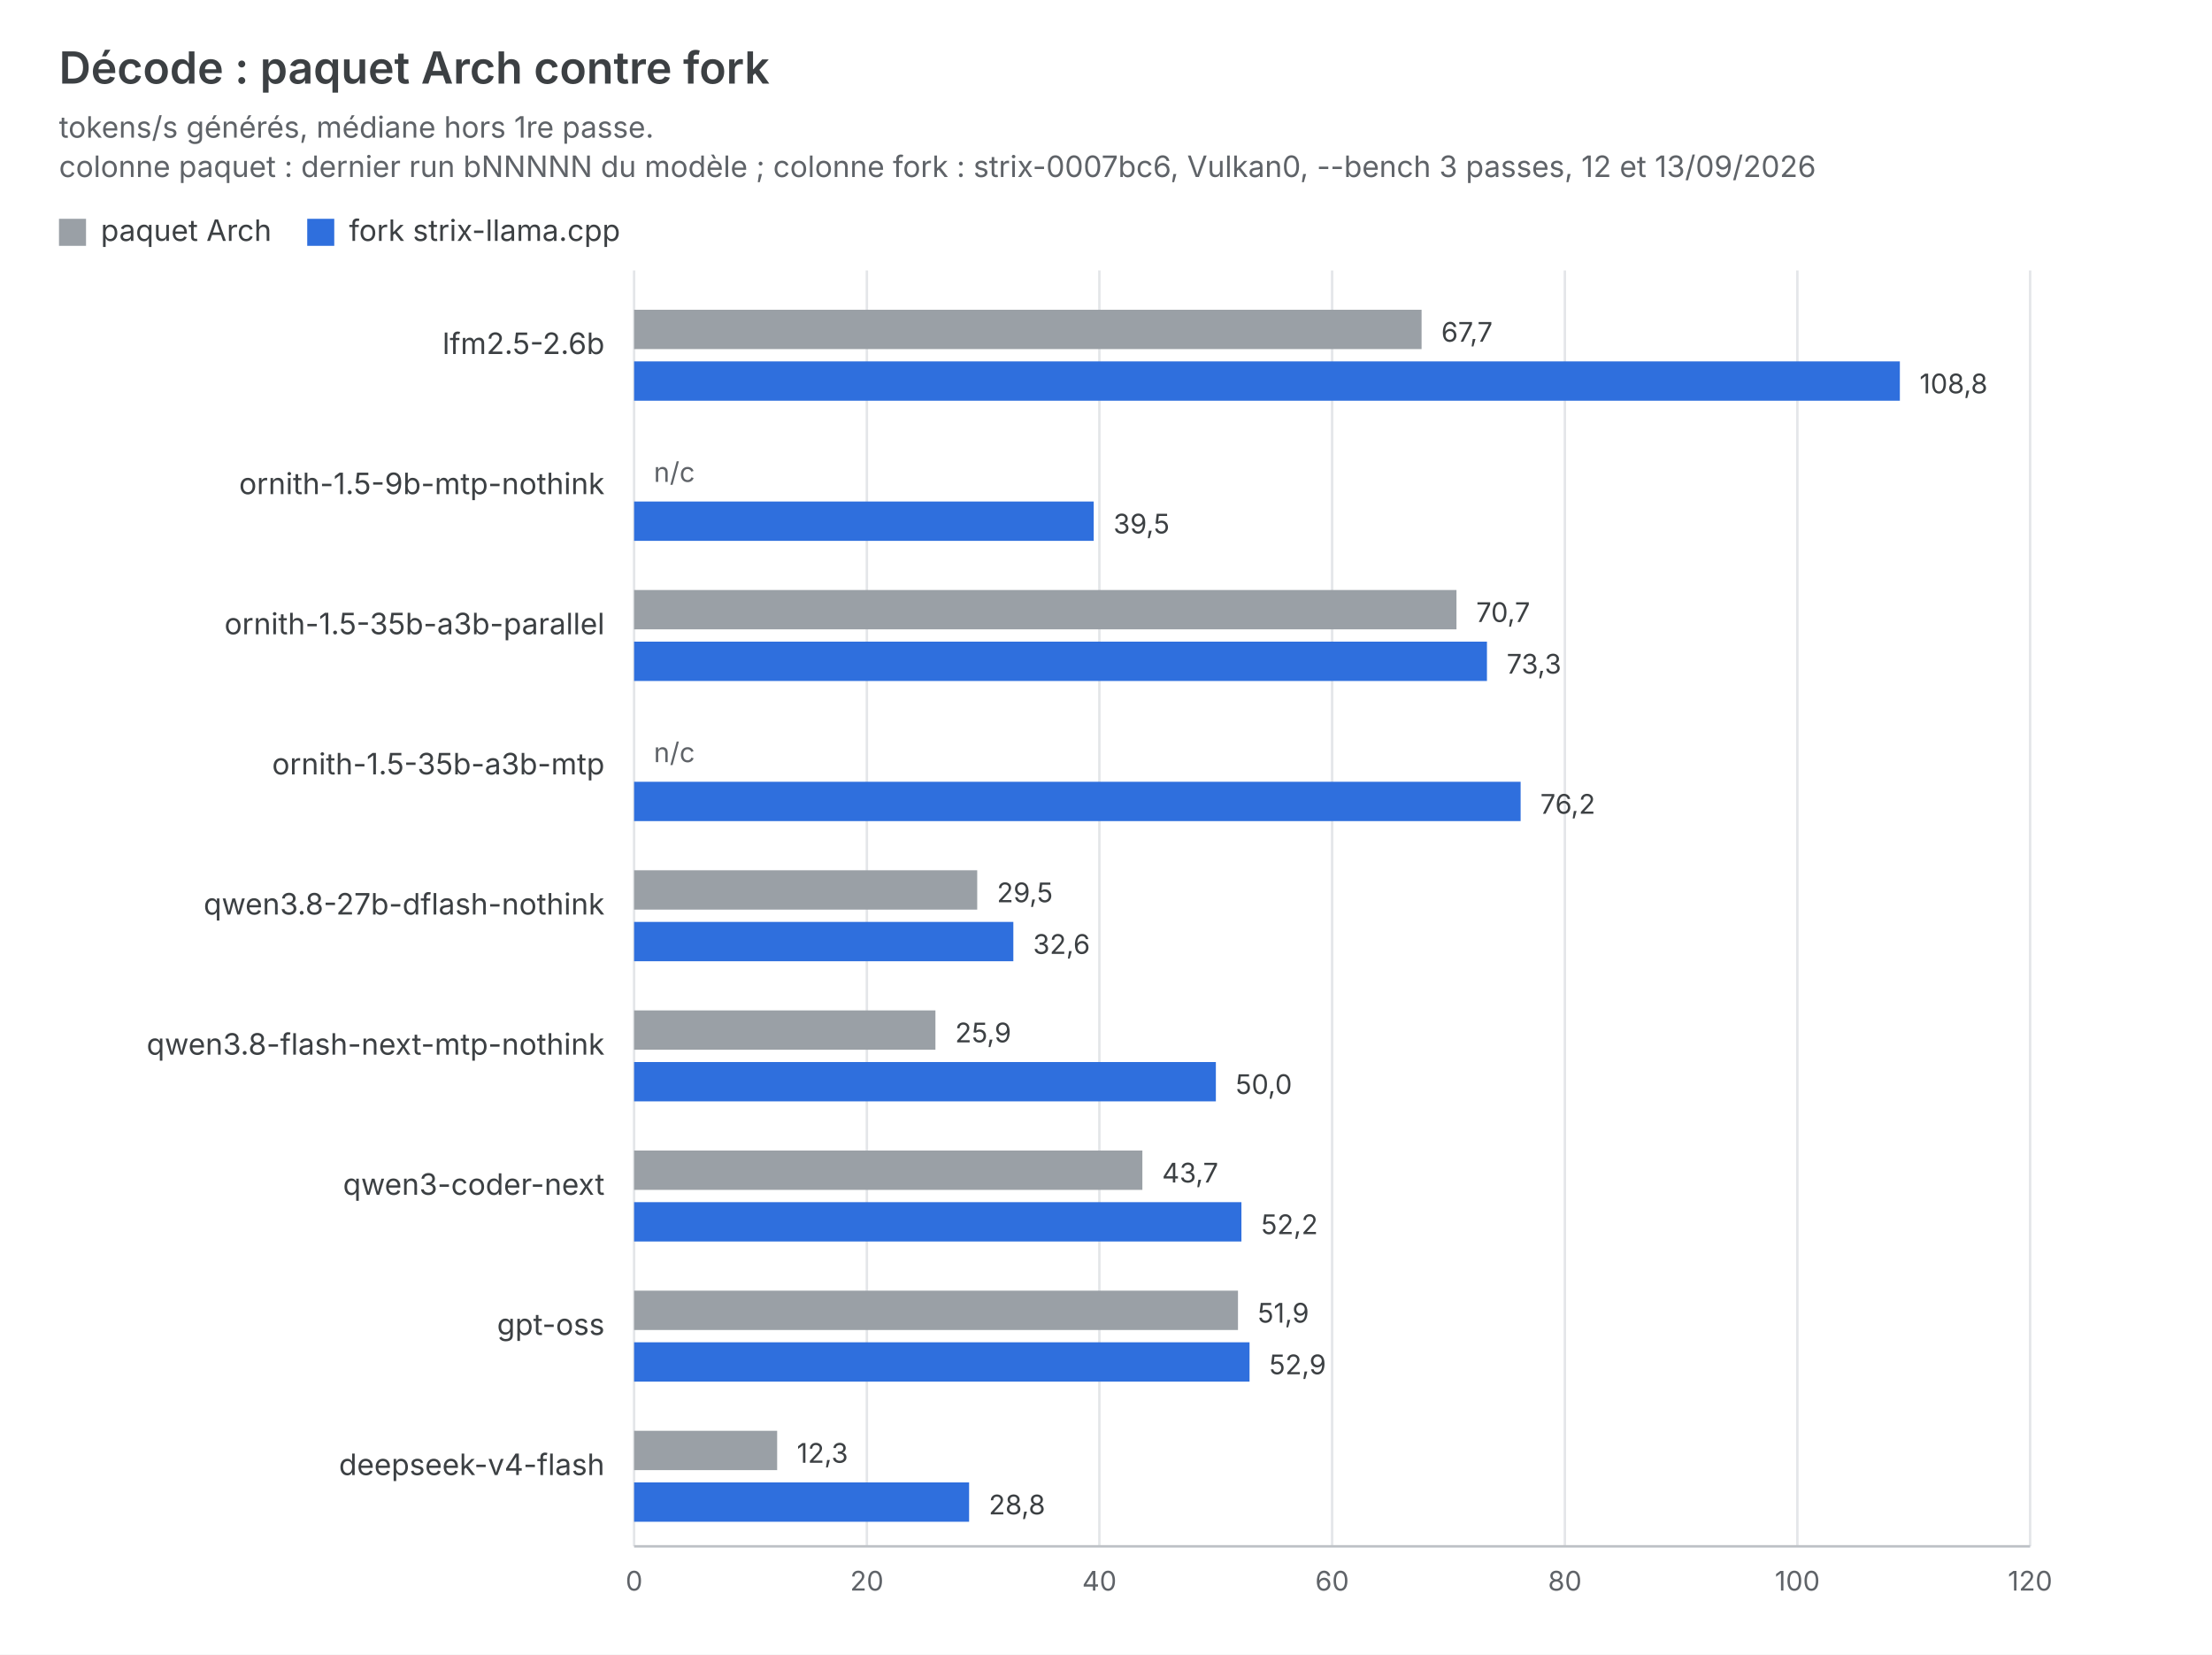
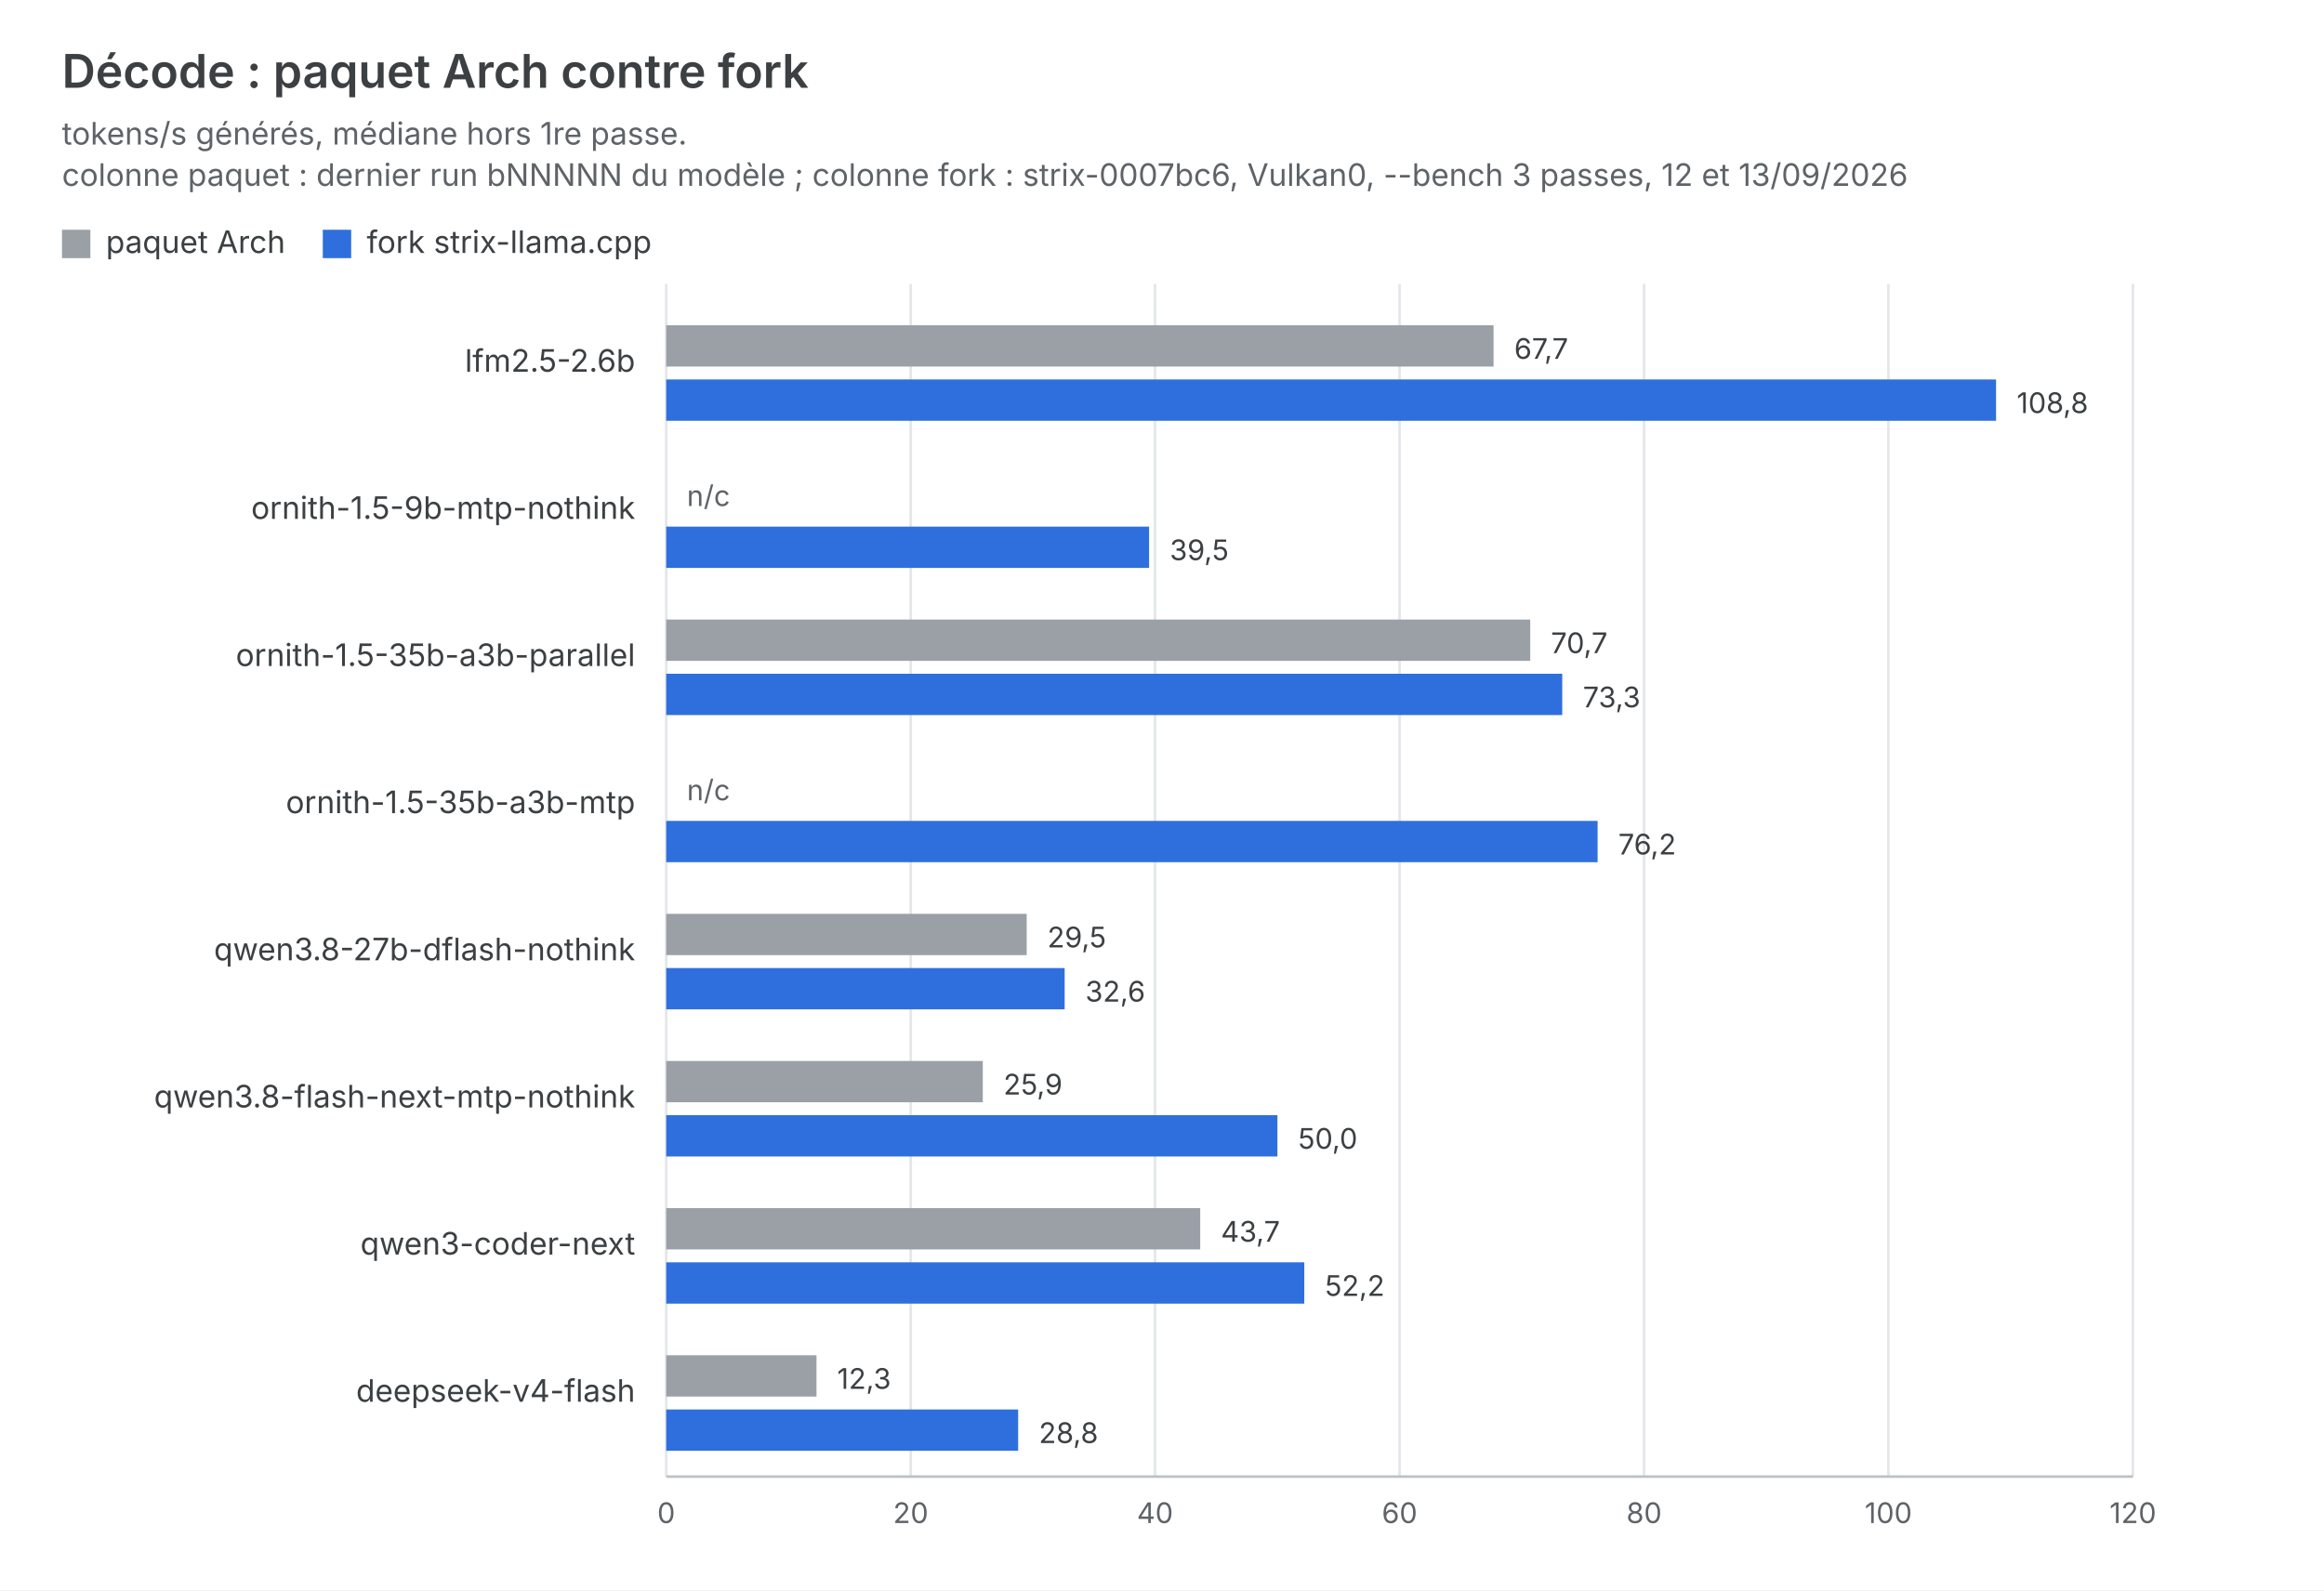
- <svg xmlns="http://www.w3.org/2000/svg" width="900" height="673" viewBox="0 0 900 673" role="img" aria-label="Décode : paquet Arch contre fork">
-   <rect x="0" y="0" width="900" height="673" fill="#ffffff" />
+ <svg xmlns="http://www.w3.org/2000/svg" width="900" height="616" viewBox="0 0 900 616" role="img" aria-label="Décode : paquet Arch contre fork">
+   <rect x="0" y="0" width="900" height="616" fill="#ffffff" />
  <text x="24.0" y="34.0" font-family="Inter, Helvetica, Arial, sans-serif" font-size="18" fill="#3c4043" text-anchor="start" font-weight="600">Décode : paquet Arch contre fork</text>
  <text x="24.0" y="56.0" font-family="Inter, Helvetica, Arial, sans-serif" font-size="12" fill="#5f6368" text-anchor="start">tokens/s générés, médiane hors 1re passe.</text>
  <text x="24.0" y="72.0" font-family="Inter, Helvetica, Arial, sans-serif" font-size="12" fill="#5f6368" text-anchor="start">colonne paquet : dernier run bNNNNN du modèle ; colonne fork : strix-0007bc6, Vulkan0, --bench 3 passes, 12 et 13/09/2026</text>
  <rect x="24.0" y="89.0" width="11" height="11" fill="#9aa0a6" />
  <text x="41.0" y="98.0" font-family="Inter, Helvetica, Arial, sans-serif" font-size="12" fill="#3c4043" text-anchor="start">paquet Arch</text>
  <rect x="125.0" y="89.0" width="11" height="11" fill="#2f6fdd" />
  <text x="142.0" y="98.0" font-family="Inter, Helvetica, Arial, sans-serif" font-size="12" fill="#3c4043" text-anchor="start">fork strix-llama.cpp</text>
-   <line x1="258.0" y1="110.0" x2="258.0" y2="629.0" stroke="#e4e6e9" stroke-width="1.0" />
-   <text x="258.0" y="647.0" font-family="Inter, Helvetica, Arial, sans-serif" font-size="11" fill="#5f6368" text-anchor="middle">0</text>
-   <line x1="352.7" y1="110.0" x2="352.7" y2="629.0" stroke="#e4e6e9" stroke-width="1.0" />
-   <text x="352.7" y="647.0" font-family="Inter, Helvetica, Arial, sans-serif" font-size="11" fill="#5f6368" text-anchor="middle">20</text>
-   <line x1="447.3" y1="110.0" x2="447.3" y2="629.0" stroke="#e4e6e9" stroke-width="1.0" />
-   <text x="447.3" y="647.0" font-family="Inter, Helvetica, Arial, sans-serif" font-size="11" fill="#5f6368" text-anchor="middle">40</text>
-   <line x1="542.0" y1="110.0" x2="542.0" y2="629.0" stroke="#e4e6e9" stroke-width="1.0" />
-   <text x="542.0" y="647.0" font-family="Inter, Helvetica, Arial, sans-serif" font-size="11" fill="#5f6368" text-anchor="middle">60</text>
-   <line x1="636.7" y1="110.0" x2="636.7" y2="629.0" stroke="#e4e6e9" stroke-width="1.0" />
-   <text x="636.7" y="647.0" font-family="Inter, Helvetica, Arial, sans-serif" font-size="11" fill="#5f6368" text-anchor="middle">80</text>
-   <line x1="731.3" y1="110.0" x2="731.3" y2="629.0" stroke="#e4e6e9" stroke-width="1.0" />
-   <text x="731.3" y="647.0" font-family="Inter, Helvetica, Arial, sans-serif" font-size="11" fill="#5f6368" text-anchor="middle">100</text>
-   <line x1="826.0" y1="110.0" x2="826.0" y2="629.0" stroke="#e4e6e9" stroke-width="1.0" />
-   <text x="826.0" y="647.0" font-family="Inter, Helvetica, Arial, sans-serif" font-size="11" fill="#5f6368" text-anchor="middle">120</text>
-   <line x1="258.0" y1="629.0" x2="826.0" y2="629.0" stroke="#bdc1c6" stroke-width="1.0" />
+   <line x1="258.0" y1="110.0" x2="258.0" y2="572.0" stroke="#e4e6e9" stroke-width="1.0" />
+   <text x="258.0" y="590.0" font-family="Inter, Helvetica, Arial, sans-serif" font-size="11" fill="#5f6368" text-anchor="middle">0</text>
+   <line x1="352.7" y1="110.0" x2="352.7" y2="572.0" stroke="#e4e6e9" stroke-width="1.0" />
+   <text x="352.7" y="590.0" font-family="Inter, Helvetica, Arial, sans-serif" font-size="11" fill="#5f6368" text-anchor="middle">20</text>
+   <line x1="447.3" y1="110.0" x2="447.3" y2="572.0" stroke="#e4e6e9" stroke-width="1.0" />
+   <text x="447.3" y="590.0" font-family="Inter, Helvetica, Arial, sans-serif" font-size="11" fill="#5f6368" text-anchor="middle">40</text>
+   <line x1="542.0" y1="110.0" x2="542.0" y2="572.0" stroke="#e4e6e9" stroke-width="1.0" />
+   <text x="542.0" y="590.0" font-family="Inter, Helvetica, Arial, sans-serif" font-size="11" fill="#5f6368" text-anchor="middle">60</text>
+   <line x1="636.7" y1="110.0" x2="636.7" y2="572.0" stroke="#e4e6e9" stroke-width="1.0" />
+   <text x="636.7" y="590.0" font-family="Inter, Helvetica, Arial, sans-serif" font-size="11" fill="#5f6368" text-anchor="middle">80</text>
+   <line x1="731.3" y1="110.0" x2="731.3" y2="572.0" stroke="#e4e6e9" stroke-width="1.0" />
+   <text x="731.3" y="590.0" font-family="Inter, Helvetica, Arial, sans-serif" font-size="11" fill="#5f6368" text-anchor="middle">100</text>
+   <line x1="826.0" y1="110.0" x2="826.0" y2="572.0" stroke="#e4e6e9" stroke-width="1.0" />
+   <text x="826.0" y="590.0" font-family="Inter, Helvetica, Arial, sans-serif" font-size="11" fill="#5f6368" text-anchor="middle">120</text>
+   <line x1="258.0" y1="572.0" x2="826.0" y2="572.0" stroke="#bdc1c6" stroke-width="1.0" />
  <text x="246.0" y="144.0" font-family="Inter, Helvetica, Arial, sans-serif" font-size="12" fill="#3c4043" text-anchor="end">lfm2.5-2.6b</text>
  <rect x="258.0" y="126.0" width="320.4" height="16.0" fill="#9aa0a6" />
  <text x="586.4" y="139.0" font-family="Inter, Helvetica, Arial, sans-serif" font-size="11" fill="#3c4043" text-anchor="start">67,7</text>
  <rect x="258.0" y="147.0" width="515.0" height="16.0" fill="#2f6fdd" />
  <text x="781.0" y="160.0" font-family="Inter, Helvetica, Arial, sans-serif" font-size="11" fill="#3c4043" text-anchor="start">108,8</text>
  <text x="246.0" y="201.0" font-family="Inter, Helvetica, Arial, sans-serif" font-size="12" fill="#3c4043" text-anchor="end">ornith-1.5-9b-mtp-nothink</text>
  <text x="266.0" y="196.0" font-family="Inter, Helvetica, Arial, sans-serif" font-size="11" fill="#5f6368" text-anchor="start">n/c</text>
  <rect x="258.0" y="204.0" width="187.0" height="16.0" fill="#2f6fdd" />
  <text x="453.0" y="217.0" font-family="Inter, Helvetica, Arial, sans-serif" font-size="11" fill="#3c4043" text-anchor="start">39,5</text>
  <text x="246.0" y="258.0" font-family="Inter, Helvetica, Arial, sans-serif" font-size="12" fill="#3c4043" text-anchor="end">ornith-1.5-35b-a3b-parallel</text>
  <rect x="258.0" y="240.0" width="334.6" height="16.0" fill="#9aa0a6" />
  <text x="600.6" y="253.0" font-family="Inter, Helvetica, Arial, sans-serif" font-size="11" fill="#3c4043" text-anchor="start">70,7</text>
  <rect x="258.0" y="261.0" width="347.0" height="16.0" fill="#2f6fdd" />
  <text x="613.0" y="274.0" font-family="Inter, Helvetica, Arial, sans-serif" font-size="11" fill="#3c4043" text-anchor="start">73,3</text>
  <text x="246.0" y="315.0" font-family="Inter, Helvetica, Arial, sans-serif" font-size="12" fill="#3c4043" text-anchor="end">ornith-1.5-35b-a3b-mtp</text>
  <text x="266.0" y="310.0" font-family="Inter, Helvetica, Arial, sans-serif" font-size="11" fill="#5f6368" text-anchor="start">n/c</text>
  <rect x="258.0" y="318.0" width="360.7" height="16.0" fill="#2f6fdd" />
  <text x="626.7" y="331.0" font-family="Inter, Helvetica, Arial, sans-serif" font-size="11" fill="#3c4043" text-anchor="start">76,2</text>
  <text x="246.0" y="372.0" font-family="Inter, Helvetica, Arial, sans-serif" font-size="12" fill="#3c4043" text-anchor="end">qwen3.8-27b-dflash-nothink</text>
  <rect x="258.0" y="354.0" width="139.6" height="16.0" fill="#9aa0a6" />
  <text x="405.6" y="367.0" font-family="Inter, Helvetica, Arial, sans-serif" font-size="11" fill="#3c4043" text-anchor="start">29,5</text>
  <rect x="258.0" y="375.0" width="154.3" height="16.0" fill="#2f6fdd" />
  <text x="420.3" y="388.0" font-family="Inter, Helvetica, Arial, sans-serif" font-size="11" fill="#3c4043" text-anchor="start">32,6</text>
  <text x="246.0" y="429.0" font-family="Inter, Helvetica, Arial, sans-serif" font-size="12" fill="#3c4043" text-anchor="end">qwen3.8-flash-next-mtp-nothink</text>
  <rect x="258.0" y="411.0" width="122.6" height="16.0" fill="#9aa0a6" />
  <text x="388.6" y="424.0" font-family="Inter, Helvetica, Arial, sans-serif" font-size="11" fill="#3c4043" text-anchor="start">25,9</text>
  <rect x="258.0" y="432.0" width="236.7" height="16.0" fill="#2f6fdd" />
  <text x="502.7" y="445.0" font-family="Inter, Helvetica, Arial, sans-serif" font-size="11" fill="#3c4043" text-anchor="start">50,0</text>
  <text x="246.0" y="486.0" font-family="Inter, Helvetica, Arial, sans-serif" font-size="12" fill="#3c4043" text-anchor="end">qwen3-coder-next</text>
  <rect x="258.0" y="468.0" width="206.8" height="16.0" fill="#9aa0a6" />
  <text x="472.8" y="481.0" font-family="Inter, Helvetica, Arial, sans-serif" font-size="11" fill="#3c4043" text-anchor="start">43,7</text>
  <rect x="258.0" y="489.0" width="247.1" height="16.0" fill="#2f6fdd" />
  <text x="513.1" y="502.0" font-family="Inter, Helvetica, Arial, sans-serif" font-size="11" fill="#3c4043" text-anchor="start">52,2</text>
-   <text x="246.0" y="543.0" font-family="Inter, Helvetica, Arial, sans-serif" font-size="12" fill="#3c4043" text-anchor="end">gpt-oss</text>
-   <rect x="258.0" y="525.0" width="245.7" height="16.0" fill="#9aa0a6" />
-   <text x="511.7" y="538.0" font-family="Inter, Helvetica, Arial, sans-serif" font-size="11" fill="#3c4043" text-anchor="start">51,9</text>
-   <rect x="258.0" y="546.0" width="250.4" height="16.0" fill="#2f6fdd" />
-   <text x="516.4" y="559.0" font-family="Inter, Helvetica, Arial, sans-serif" font-size="11" fill="#3c4043" text-anchor="start">52,9</text>
-   <text x="246.0" y="600.0" font-family="Inter, Helvetica, Arial, sans-serif" font-size="12" fill="#3c4043" text-anchor="end">deepseek-v4-flash</text>
-   <rect x="258.0" y="582.0" width="58.2" height="16.0" fill="#9aa0a6" />
-   <text x="324.2" y="595.0" font-family="Inter, Helvetica, Arial, sans-serif" font-size="11" fill="#3c4043" text-anchor="start">12,3</text>
-   <rect x="258.0" y="603.0" width="136.3" height="16.0" fill="#2f6fdd" />
-   <text x="402.3" y="616.0" font-family="Inter, Helvetica, Arial, sans-serif" font-size="11" fill="#3c4043" text-anchor="start">28,8</text>
+   <text x="246.0" y="543.0" font-family="Inter, Helvetica, Arial, sans-serif" font-size="12" fill="#3c4043" text-anchor="end">deepseek-v4-flash</text>
+   <rect x="258.0" y="525.0" width="58.2" height="16.0" fill="#9aa0a6" />
+   <text x="324.2" y="538.0" font-family="Inter, Helvetica, Arial, sans-serif" font-size="11" fill="#3c4043" text-anchor="start">12,3</text>
+   <rect x="258.0" y="546.0" width="136.3" height="16.0" fill="#2f6fdd" />
+   <text x="402.3" y="559.0" font-family="Inter, Helvetica, Arial, sans-serif" font-size="11" fill="#3c4043" text-anchor="start">28,8</text>
</svg>
